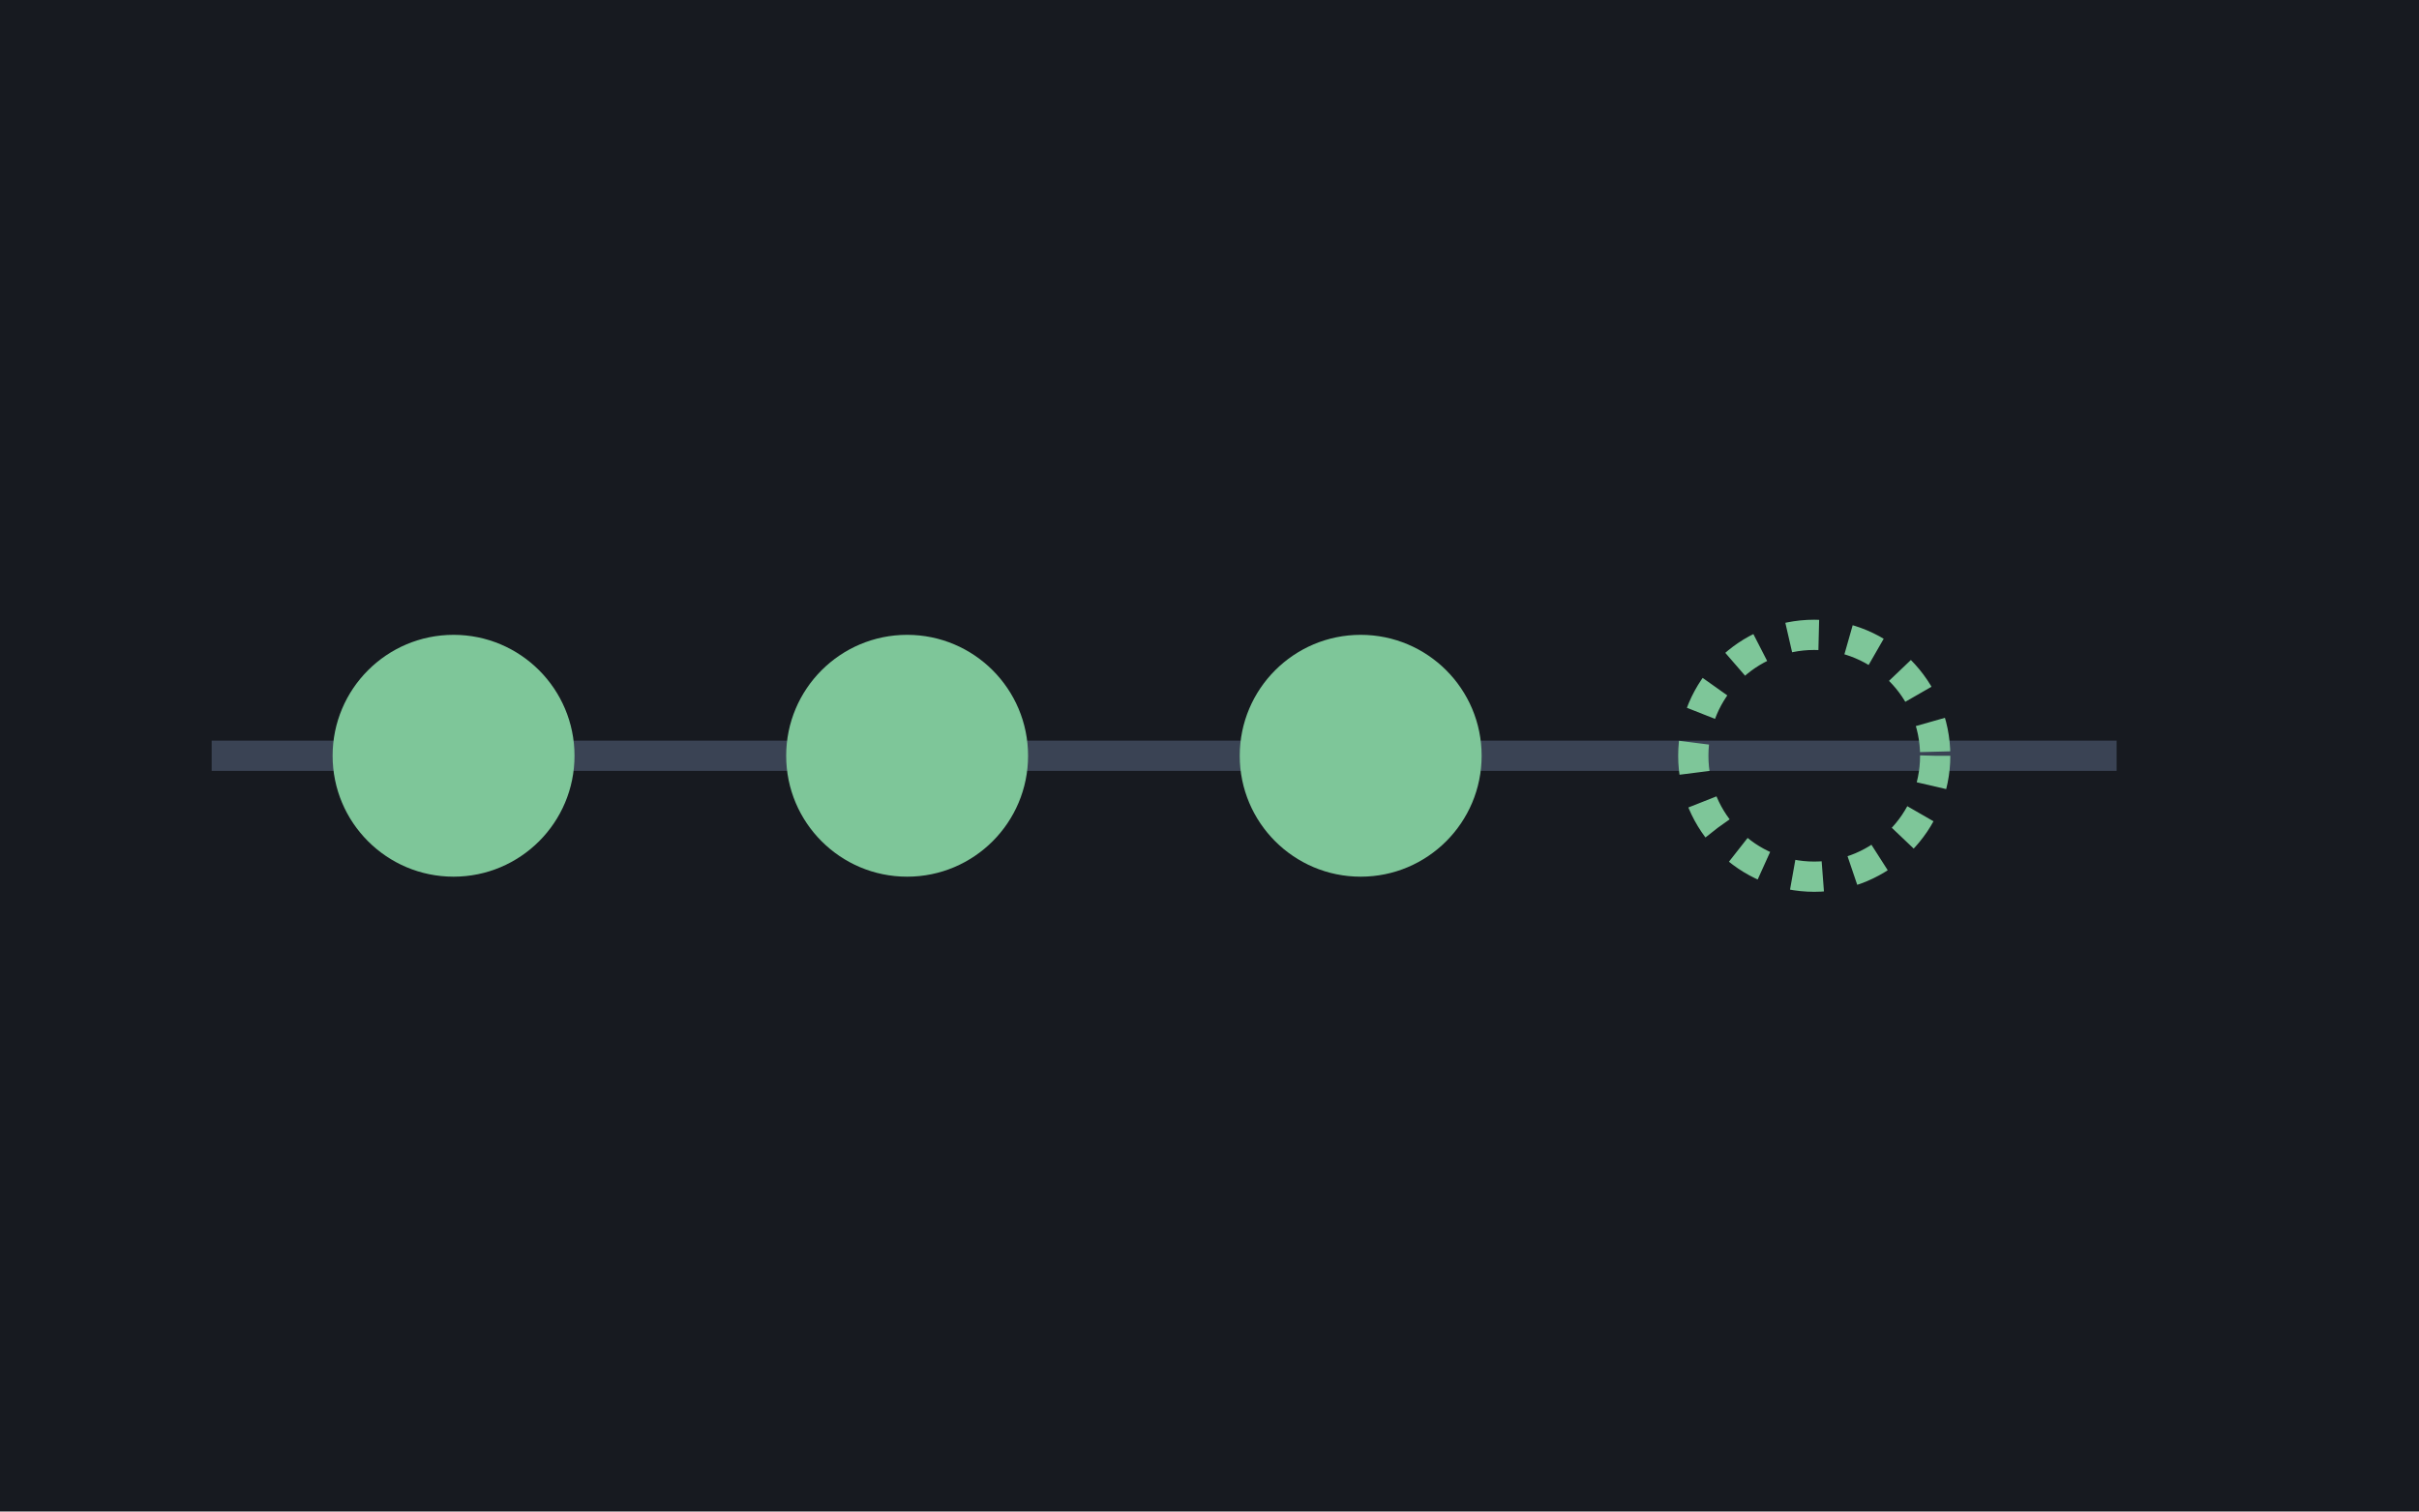
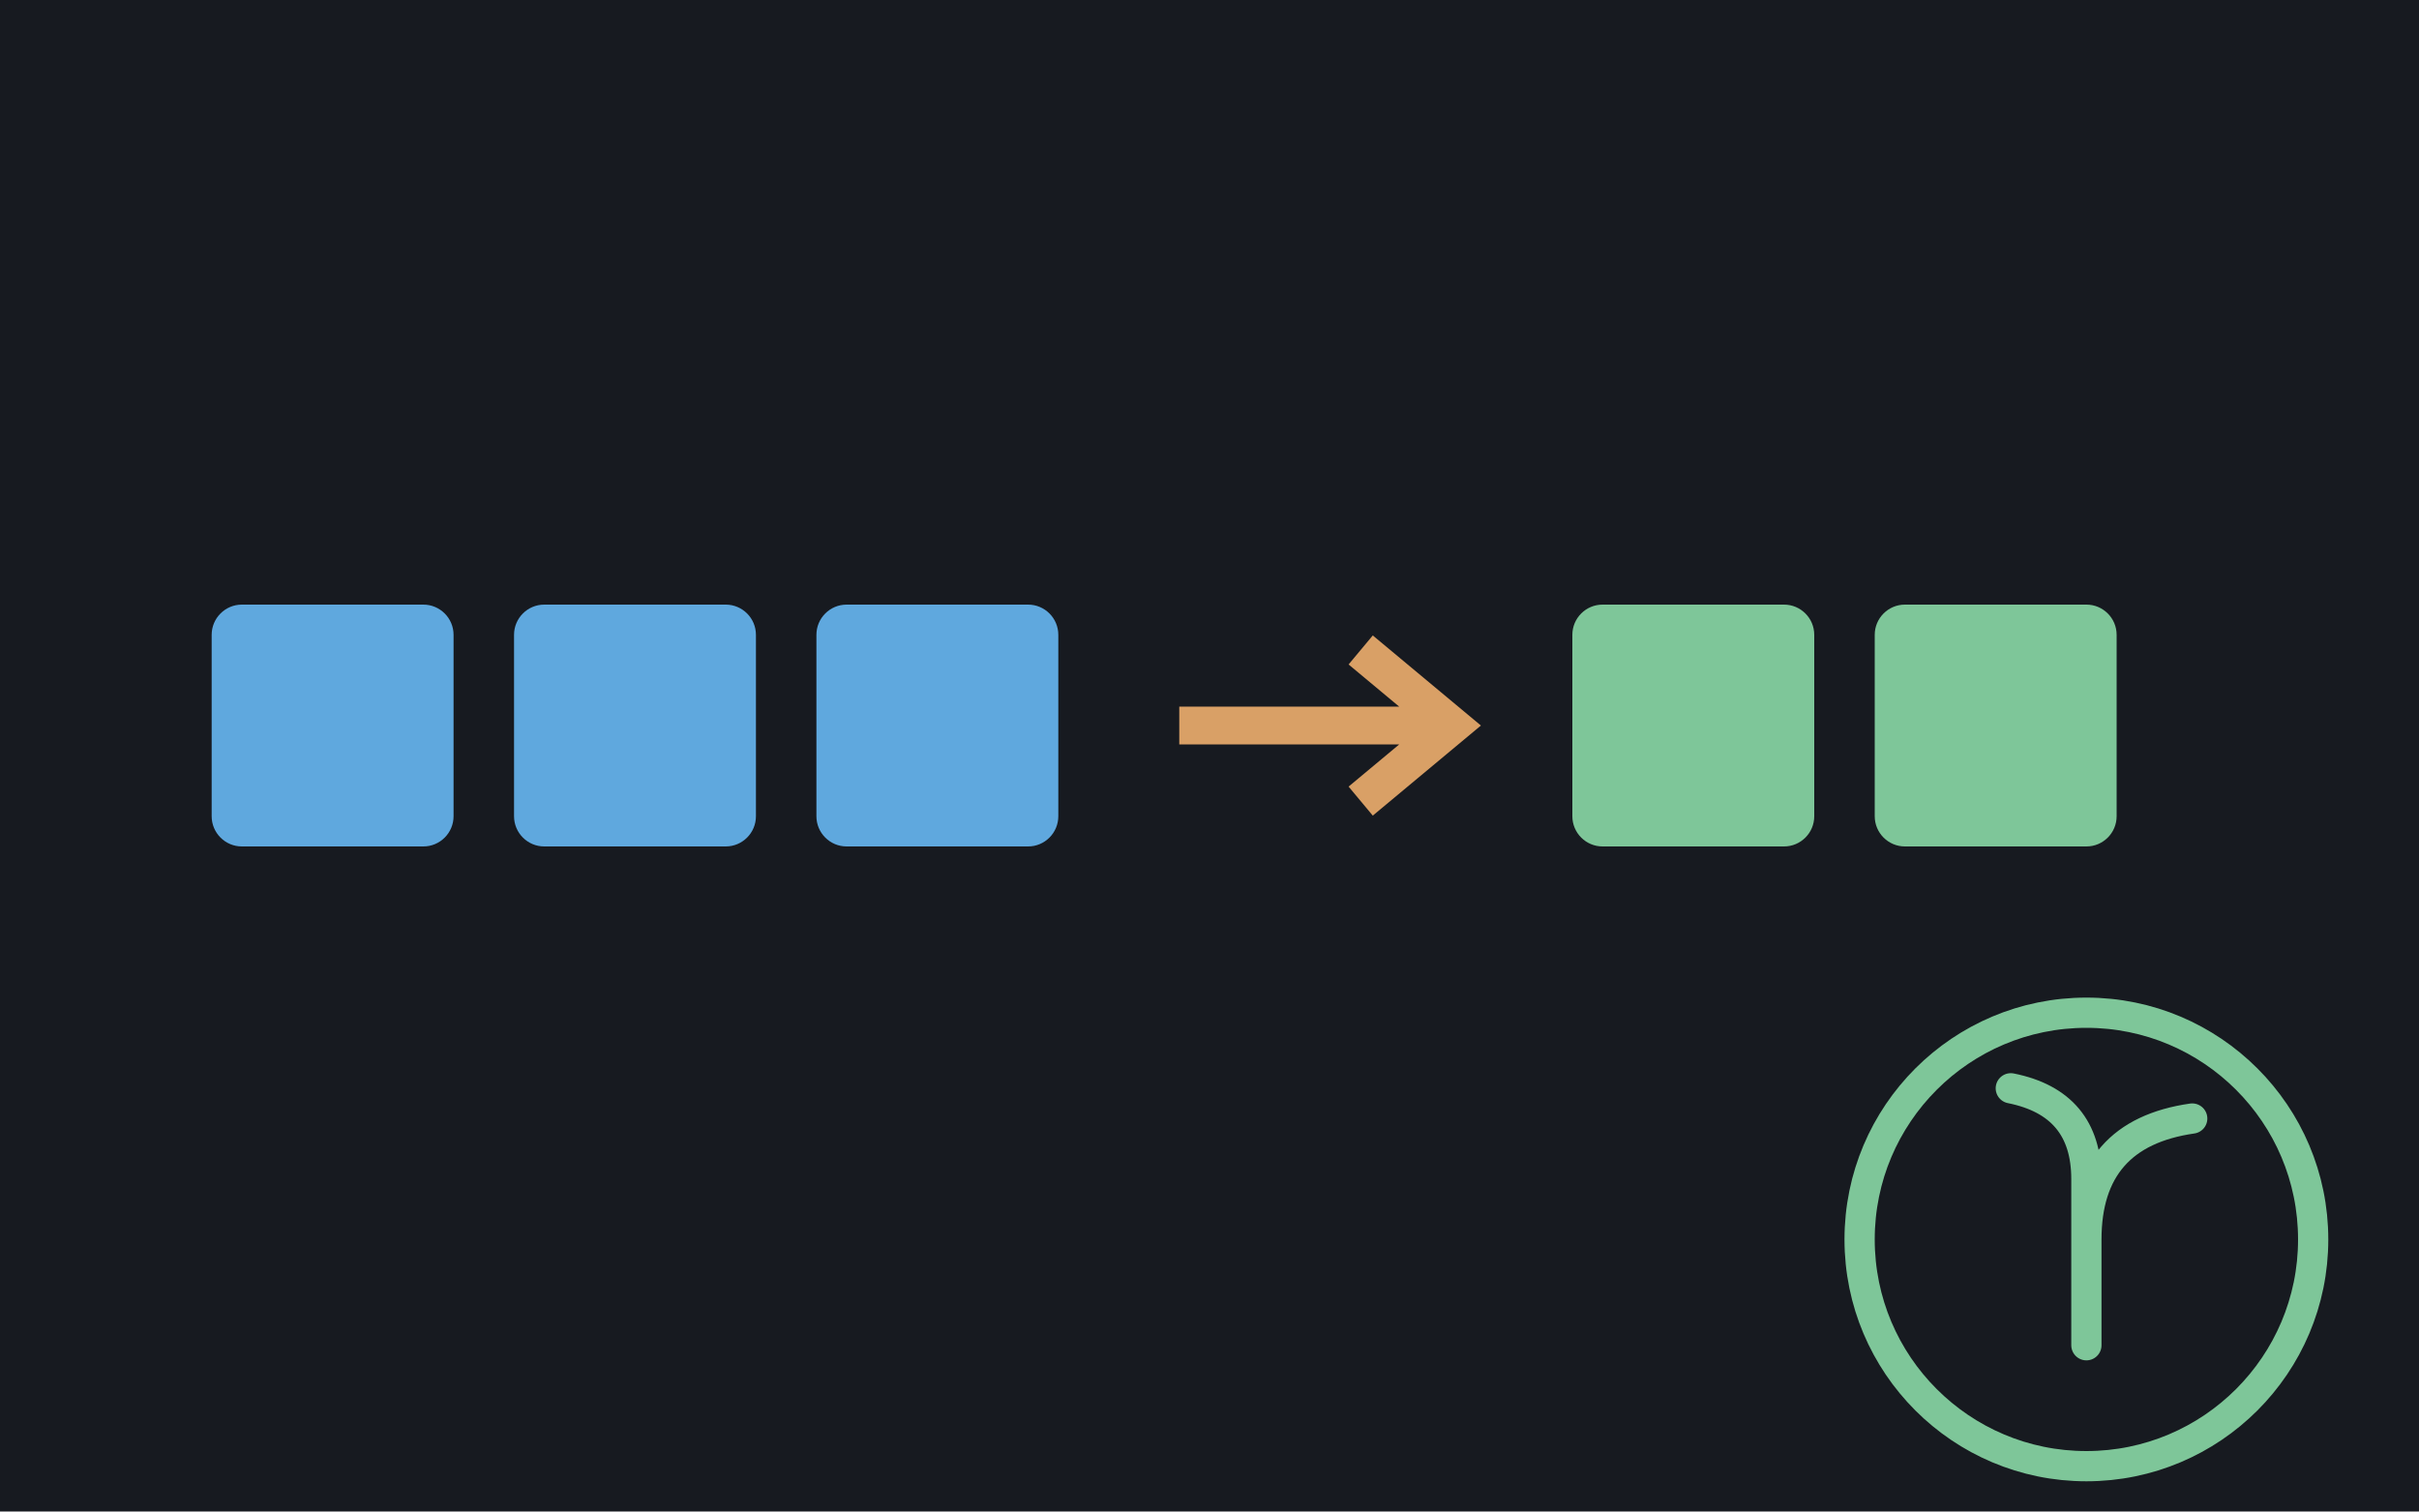
- <svg xmlns="http://www.w3.org/2000/svg" viewBox="0 0 160 100" width="160" height="100" role="img" aria-label="seedseq: RANGE from a to b, one cell per value">
+ <svg xmlns="http://www.w3.org/2000/svg" viewBox="0 0 160 100" width="160" height="100" role="img" aria-label="seq seed: the seq machine, seeded into reckoner">
  <rect width="160" height="100" fill="#171a20" />
-   <path d="M14 50 H140" stroke="#3a4354" stroke-width="2" />
-   <g fill="#7ec699">
-     <circle cx="30" cy="50" r="8" />
-     <circle cx="60" cy="50" r="8" />
-     <circle cx="90" cy="50" r="8" />
-   </g>
-   <circle cx="120" cy="50" r="8" fill="none" stroke="#7ec699" stroke-width="2" stroke-dasharray="2 2" />
+   <rect x="14" y="40" width="16" height="16" rx="2" fill="#5fa8de" />
+   <rect x="34" y="40" width="16" height="16" rx="2" fill="#5fa8de" />
+   <rect x="54" y="40" width="16" height="16" rx="2" fill="#5fa8de" />
+   <path d="M78 48 h18 m-6 -5 6 5 -6 5" stroke="#d9a066" stroke-width="2.5" fill="none" />
+   <rect x="104" y="40" width="16" height="16" rx="2" fill="#7ec699" />
+   <rect x="124" y="40" width="16" height="16" rx="2" fill="#7ec699" />
+   <circle cx="138" cy="82" r="15" fill="#171a20" stroke="#7ec699" stroke-width="2" />
+   <path d="M138 89 v-11 M138 82 q0 -7 7 -8 M138 78 q0 -5 -5 -6" stroke="#7ec699" stroke-width="2" fill="none" stroke-linecap="round" stroke-linejoin="round" />
</svg>
